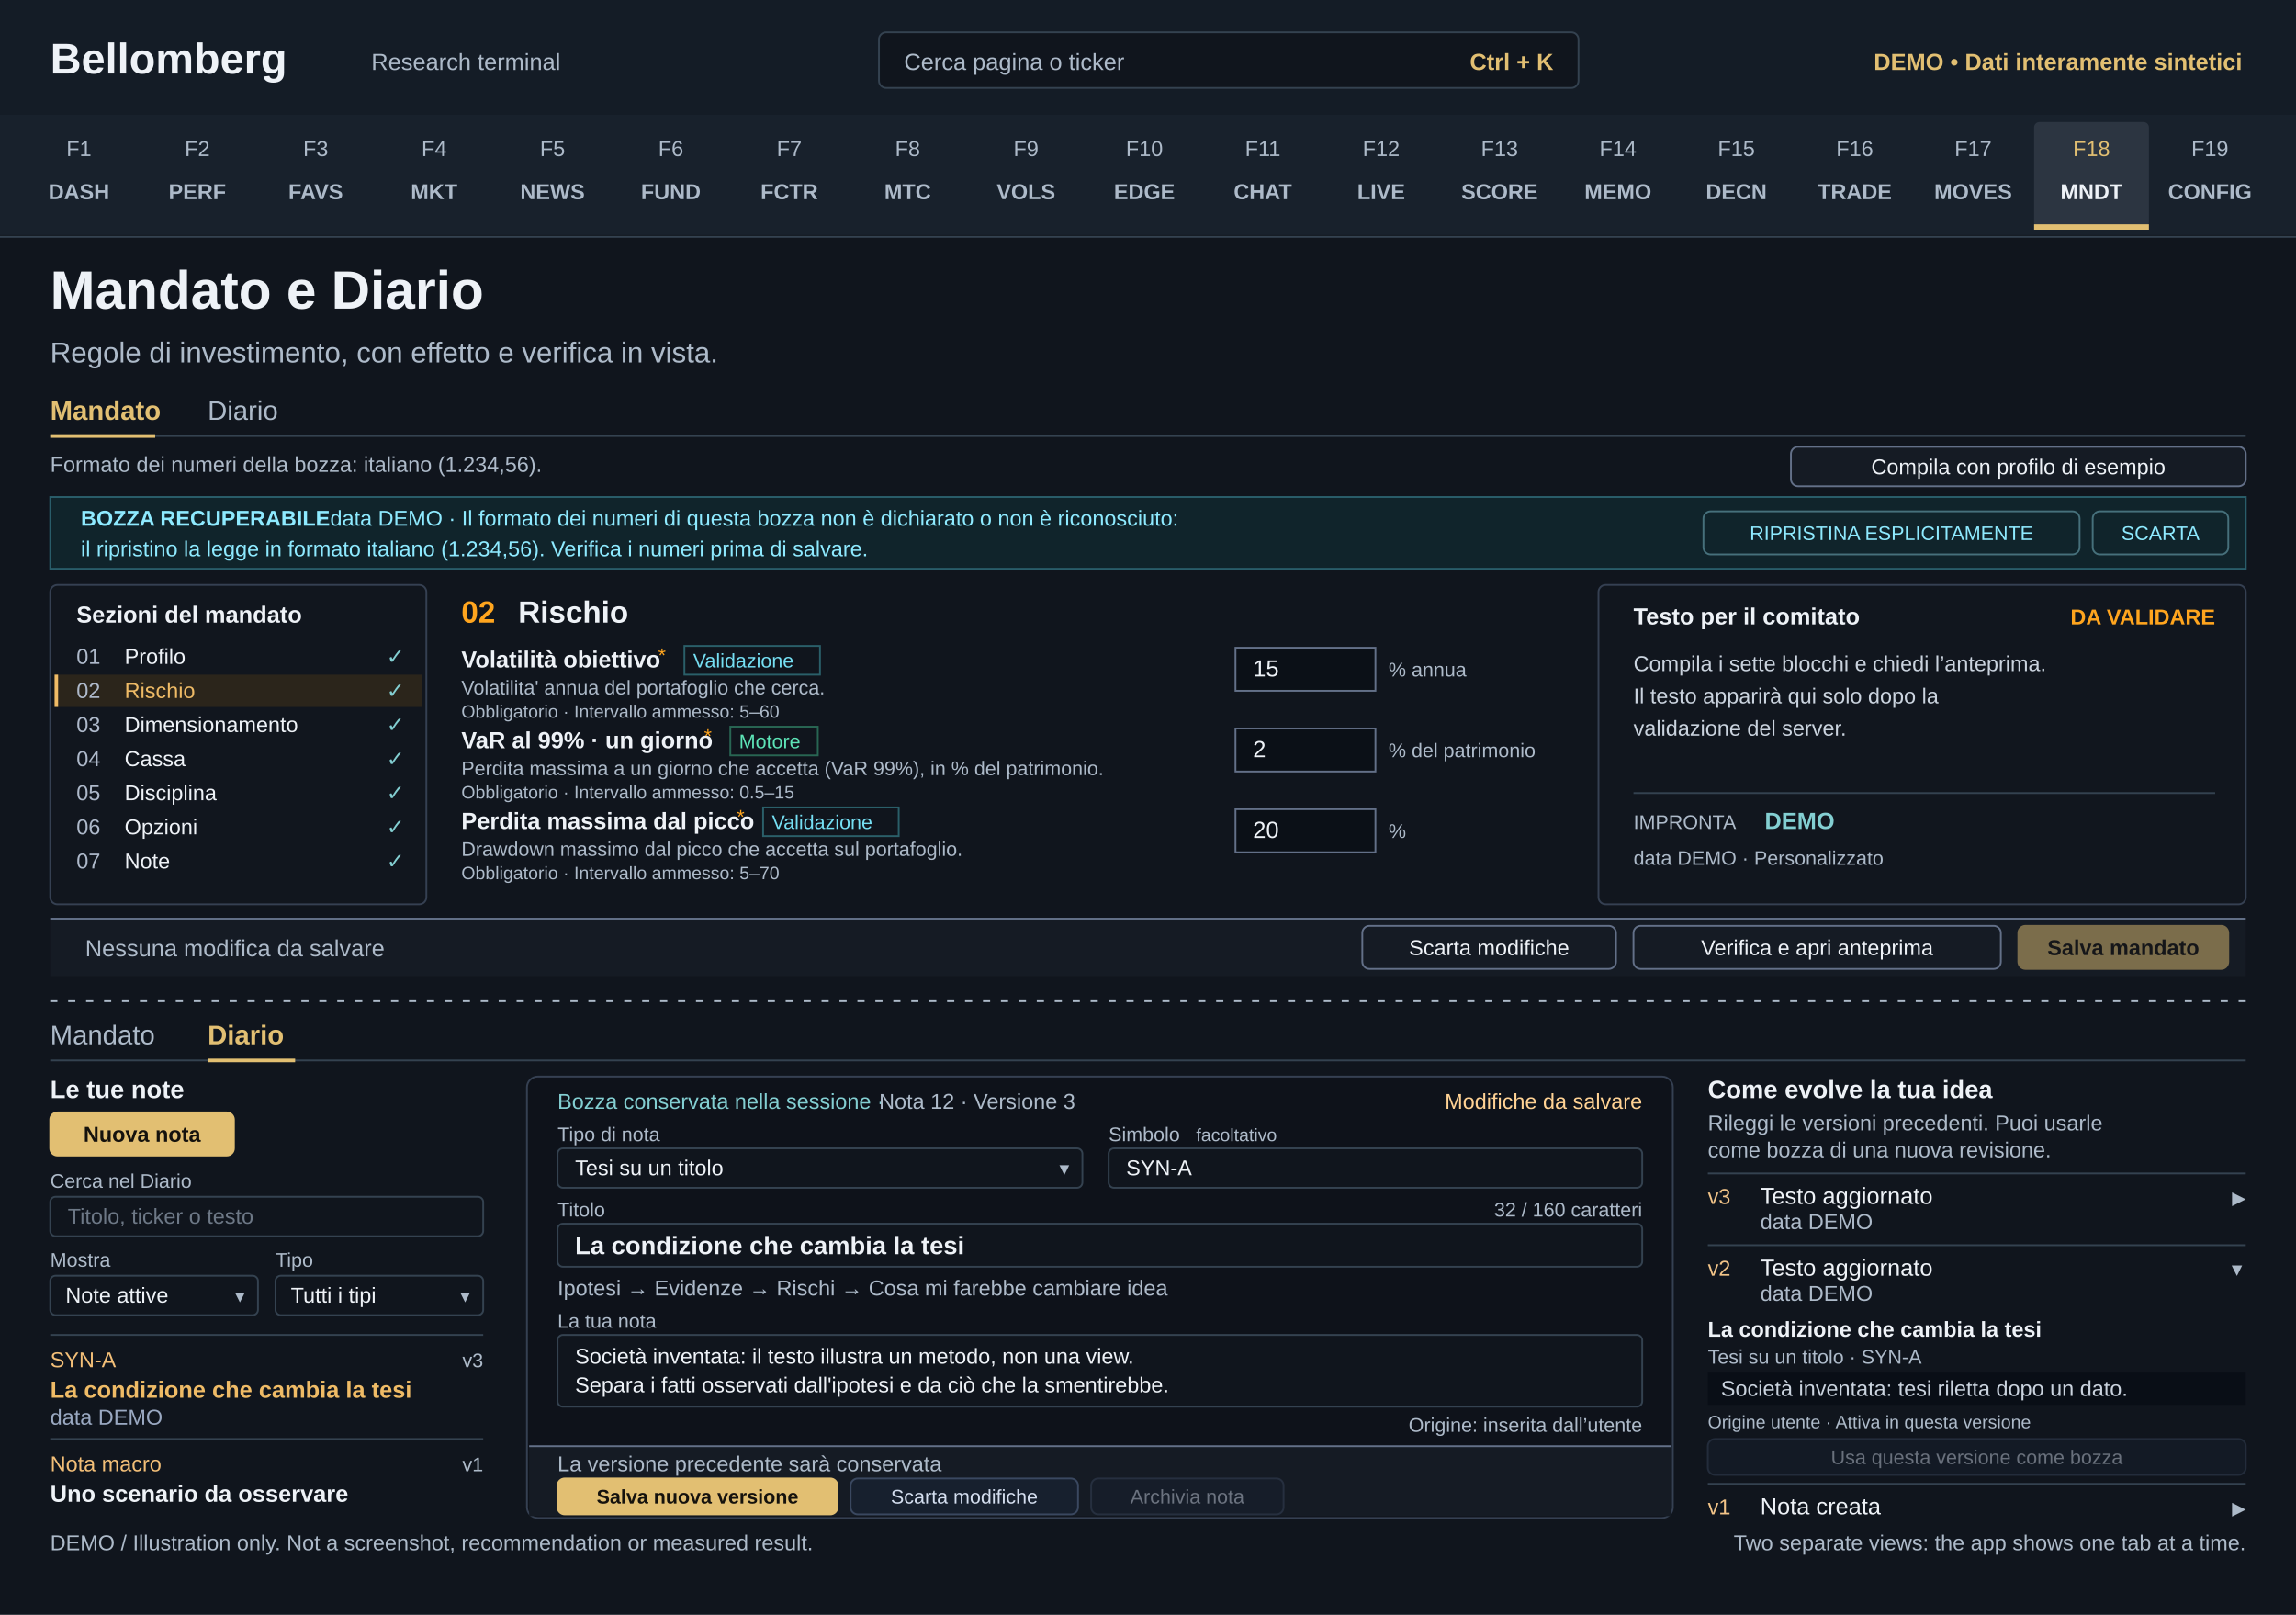
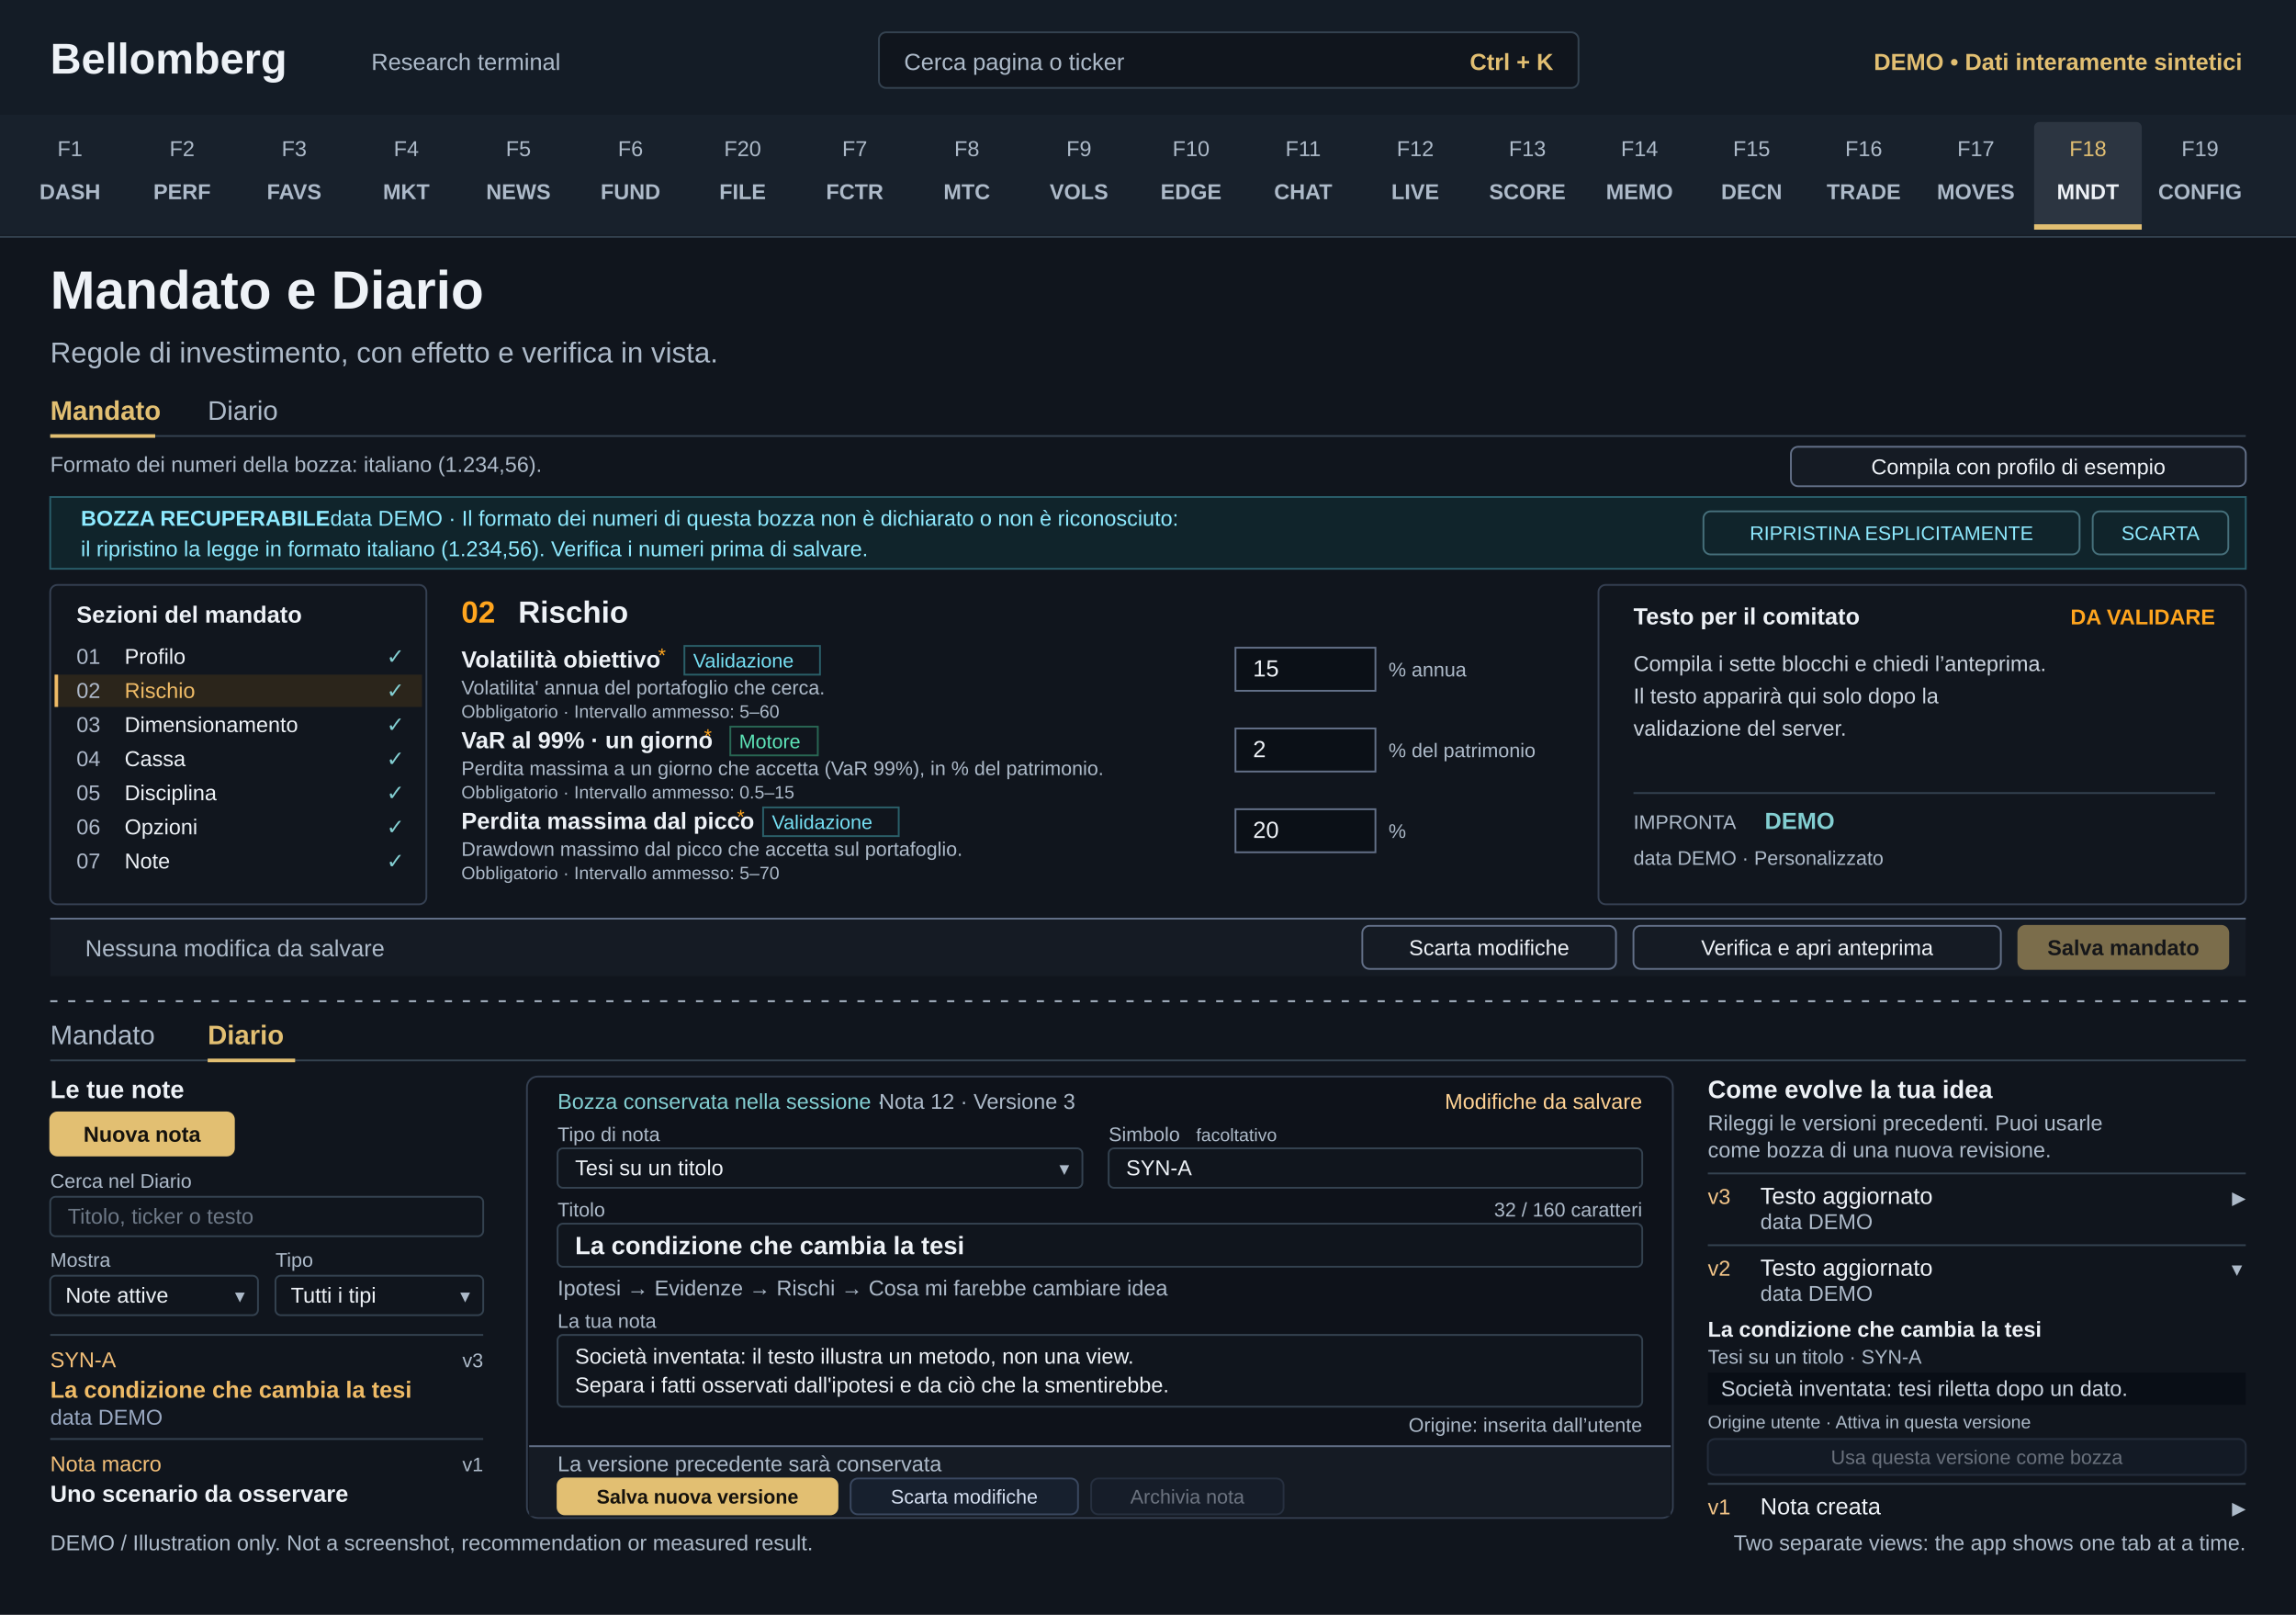
<svg xmlns="http://www.w3.org/2000/svg" width="1280" height="900" viewBox="0 0 1280 900" role="img" aria-labelledby="title desc">
  <style>text{font-family:Segoe UI,Arial,sans-serif} .mono{font-family:Consolas,monospace}</style>
  <rect x="0" y="0" width="1280" height="900" rx="0" fill="#10151d" />
  <rect x="0" y="0" width="1280" height="64" rx="0" fill="#141c26" />
  <text x="28" y="41" font-size="24" fill="#eef2f7" font-weight="650" text-anchor="start">Bellomberg</text>
  <text x="207" y="39" font-size="13" fill="#adbac9" font-weight="400" text-anchor="start">Research terminal</text>
  <rect x="490" y="18" width="390" height="31" rx="4" fill="#10151d" stroke="#344250" />
  <text x="504" y="39" font-size="13" fill="#adbac9" font-weight="400" text-anchor="start">Cerca pagina o ticker</text>
  <text x="866" y="39" font-size="13" fill="#e2bf72" font-weight="600" text-anchor="end">Ctrl + K</text>
  <text x="1250" y="39" font-size="13" fill="#e2bf72" font-weight="650" text-anchor="end">DEMO • Dati interamente sintetici</text>
  <rect x="0" y="64" width="1280" height="67" rx="0" fill="#18212c" />
-   <g id="navigation" aria-label="Navigation F1 to F19">
-     <text x="44" y="87" font-size="12" fill="#adbac9" font-weight="400" text-anchor="middle">F1</text>
-     <text x="44" y="111" font-size="12" fill="#adbac9" font-weight="600" text-anchor="middle">DASH</text>
-     <text x="110" y="87" font-size="12" fill="#adbac9" font-weight="400" text-anchor="middle">F2</text>
-     <text x="110" y="111" font-size="12" fill="#adbac9" font-weight="600" text-anchor="middle">PERF</text>
-     <text x="176" y="87" font-size="12" fill="#adbac9" font-weight="400" text-anchor="middle">F3</text>
-     <text x="176" y="111" font-size="12" fill="#adbac9" font-weight="600" text-anchor="middle">FAVS</text>
-     <text x="242" y="87" font-size="12" fill="#adbac9" font-weight="400" text-anchor="middle">F4</text>
-     <text x="242" y="111" font-size="12" fill="#adbac9" font-weight="600" text-anchor="middle">MKT</text>
-     <text x="308" y="87" font-size="12" fill="#adbac9" font-weight="400" text-anchor="middle">F5</text>
-     <text x="308" y="111" font-size="12" fill="#adbac9" font-weight="600" text-anchor="middle">NEWS</text>
-     <text x="374" y="87" font-size="12" fill="#adbac9" font-weight="400" text-anchor="middle">F6</text>
-     <text x="374" y="111" font-size="12" fill="#adbac9" font-weight="600" text-anchor="middle">FUND</text>
-     <text x="440" y="87" font-size="12" fill="#adbac9" font-weight="400" text-anchor="middle">F7</text>
-     <text x="440" y="111" font-size="12" fill="#adbac9" font-weight="600" text-anchor="middle">FCTR</text>
-     <text x="506" y="87" font-size="12" fill="#adbac9" font-weight="400" text-anchor="middle">F8</text>
-     <text x="506" y="111" font-size="12" fill="#adbac9" font-weight="600" text-anchor="middle">MTC</text>
-     <text x="572" y="87" font-size="12" fill="#adbac9" font-weight="400" text-anchor="middle">F9</text>
-     <text x="572" y="111" font-size="12" fill="#adbac9" font-weight="600" text-anchor="middle">VOLS</text>
-     <text x="638" y="87" font-size="12" fill="#adbac9" font-weight="400" text-anchor="middle">F10</text>
-     <text x="638" y="111" font-size="12" fill="#adbac9" font-weight="600" text-anchor="middle">EDGE</text>
-     <text x="704" y="87" font-size="12" fill="#adbac9" font-weight="400" text-anchor="middle">F11</text>
-     <text x="704" y="111" font-size="12" fill="#adbac9" font-weight="600" text-anchor="middle">CHAT</text>
-     <text x="770" y="87" font-size="12" fill="#adbac9" font-weight="400" text-anchor="middle">F12</text>
-     <text x="770" y="111" font-size="12" fill="#adbac9" font-weight="600" text-anchor="middle">LIVE</text>
-     <text x="836" y="87" font-size="12" fill="#adbac9" font-weight="400" text-anchor="middle">F13</text>
-     <text x="836" y="111" font-size="12" fill="#adbac9" font-weight="600" text-anchor="middle">SCORE</text>
-     <text x="902" y="87" font-size="12" fill="#adbac9" font-weight="400" text-anchor="middle">F14</text>
-     <text x="902" y="111" font-size="12" fill="#adbac9" font-weight="600" text-anchor="middle">MEMO</text>
-     <text x="968" y="87" font-size="12" fill="#adbac9" font-weight="400" text-anchor="middle">F15</text>
-     <text x="968" y="111" font-size="12" fill="#adbac9" font-weight="600" text-anchor="middle">DECN</text>
-     <text x="1034" y="87" font-size="12" fill="#adbac9" font-weight="400" text-anchor="middle">F16</text>
-     <text x="1034" y="111" font-size="12" fill="#adbac9" font-weight="600" text-anchor="middle">TRADE</text>
-     <text x="1100" y="87" font-size="12" fill="#adbac9" font-weight="400" text-anchor="middle">F17</text>
-     <text x="1100" y="111" font-size="12" fill="#adbac9" font-weight="600" text-anchor="middle">MOVES</text>
-     <rect x="1134" y="68" width="64" height="59" rx="3" fill="#2c3541" />
-     <rect x="1134" y="125" width="64" height="3" rx="0" fill="#e2bf72" />
-     <text x="1166" y="87" font-size="12" fill="#e2bf72" font-weight="400" text-anchor="middle">F18</text>
-     <text x="1166" y="111" font-size="12" fill="#eef2f7" font-weight="600" text-anchor="middle">MNDT</text>
-     <text x="1232" y="87" font-size="12" fill="#adbac9" font-weight="400" text-anchor="middle">F19</text>
-     <text x="1232" y="111" font-size="12" fill="#adbac9" font-weight="600" text-anchor="middle">CONFIG</text>
+   <g id="navigation" aria-label="Navigation F1 to F20">
+     <text x="39.0" y="87" font-size="12" fill="#adbac9" font-weight="400" text-anchor="middle">F1</text>
+     <text x="39.0" y="111" font-size="12" fill="#adbac9" font-weight="600" text-anchor="middle">DASH</text>
+     <text x="101.5" y="87" font-size="12" fill="#adbac9" font-weight="400" text-anchor="middle">F2</text>
+     <text x="101.5" y="111" font-size="12" fill="#adbac9" font-weight="600" text-anchor="middle">PERF</text>
+     <text x="164.0" y="87" font-size="12" fill="#adbac9" font-weight="400" text-anchor="middle">F3</text>
+     <text x="164.0" y="111" font-size="12" fill="#adbac9" font-weight="600" text-anchor="middle">FAVS</text>
+     <text x="226.5" y="87" font-size="12" fill="#adbac9" font-weight="400" text-anchor="middle">F4</text>
+     <text x="226.5" y="111" font-size="12" fill="#adbac9" font-weight="600" text-anchor="middle">MKT</text>
+     <text x="289.0" y="87" font-size="12" fill="#adbac9" font-weight="400" text-anchor="middle">F5</text>
+     <text x="289.0" y="111" font-size="12" fill="#adbac9" font-weight="600" text-anchor="middle">NEWS</text>
+     <text x="351.5" y="87" font-size="12" fill="#adbac9" font-weight="400" text-anchor="middle">F6</text>
+     <text x="351.5" y="111" font-size="12" fill="#adbac9" font-weight="600" text-anchor="middle">FUND</text>
+     <text x="414.0" y="87" font-size="12" fill="#adbac9" font-weight="400" text-anchor="middle">F20</text>
+     <text x="414.0" y="111" font-size="12" fill="#adbac9" font-weight="600" text-anchor="middle">FILE</text>
+     <text x="476.5" y="87" font-size="12" fill="#adbac9" font-weight="400" text-anchor="middle">F7</text>
+     <text x="476.5" y="111" font-size="12" fill="#adbac9" font-weight="600" text-anchor="middle">FCTR</text>
+     <text x="539.0" y="87" font-size="12" fill="#adbac9" font-weight="400" text-anchor="middle">F8</text>
+     <text x="539.0" y="111" font-size="12" fill="#adbac9" font-weight="600" text-anchor="middle">MTC</text>
+     <text x="601.5" y="87" font-size="12" fill="#adbac9" font-weight="400" text-anchor="middle">F9</text>
+     <text x="601.5" y="111" font-size="12" fill="#adbac9" font-weight="600" text-anchor="middle">VOLS</text>
+     <text x="664.0" y="87" font-size="12" fill="#adbac9" font-weight="400" text-anchor="middle">F10</text>
+     <text x="664.0" y="111" font-size="12" fill="#adbac9" font-weight="600" text-anchor="middle">EDGE</text>
+     <text x="726.5" y="87" font-size="12" fill="#adbac9" font-weight="400" text-anchor="middle">F11</text>
+     <text x="726.5" y="111" font-size="12" fill="#adbac9" font-weight="600" text-anchor="middle">CHAT</text>
+     <text x="789.0" y="87" font-size="12" fill="#adbac9" font-weight="400" text-anchor="middle">F12</text>
+     <text x="789.0" y="111" font-size="12" fill="#adbac9" font-weight="600" text-anchor="middle">LIVE</text>
+     <text x="851.5" y="87" font-size="12" fill="#adbac9" font-weight="400" text-anchor="middle">F13</text>
+     <text x="851.5" y="111" font-size="12" fill="#adbac9" font-weight="600" text-anchor="middle">SCORE</text>
+     <text x="914.0" y="87" font-size="12" fill="#adbac9" font-weight="400" text-anchor="middle">F14</text>
+     <text x="914.0" y="111" font-size="12" fill="#adbac9" font-weight="600" text-anchor="middle">MEMO</text>
+     <text x="976.5" y="87" font-size="12" fill="#adbac9" font-weight="400" text-anchor="middle">F15</text>
+     <text x="976.5" y="111" font-size="12" fill="#adbac9" font-weight="600" text-anchor="middle">DECN</text>
+     <text x="1039.0" y="87" font-size="12" fill="#adbac9" font-weight="400" text-anchor="middle">F16</text>
+     <text x="1039.0" y="111" font-size="12" fill="#adbac9" font-weight="600" text-anchor="middle">TRADE</text>
+     <text x="1101.5" y="87" font-size="12" fill="#adbac9" font-weight="400" text-anchor="middle">F17</text>
+     <text x="1101.5" y="111" font-size="12" fill="#adbac9" font-weight="600" text-anchor="middle">MOVES</text>
+     <rect x="1134.0" y="68" width="60" height="59" rx="3" fill="#2c3541" />
+     <rect x="1134.0" y="125" width="60" height="3" rx="0" fill="#e2bf72" />
+     <text x="1164.0" y="87" font-size="12" fill="#e2bf72" font-weight="400" text-anchor="middle">F18</text>
+     <text x="1164.0" y="111" font-size="12" fill="#eef2f7" font-weight="600" text-anchor="middle">MNDT</text>
+     <text x="1226.5" y="87" font-size="12" fill="#adbac9" font-weight="400" text-anchor="middle">F19</text>
+     <text x="1226.5" y="111" font-size="12" fill="#adbac9" font-weight="600" text-anchor="middle">CONFIG</text>
  </g>
  <line x1="0" y1="132" x2="1280" y2="132" stroke="#344250" stroke-width="1" />
  <text x="28.0" y="172" font-size="30" fill="#eef2f7" font-weight="650" text-anchor="start">Mandato e Diario</text>
  <text x="28.0" y="202" font-size="16" fill="#adbac9" font-weight="400" text-anchor="start">Regole di investimento, con effetto e verifica in vista.</text>
  <text x="28.0" y="864" font-size="12" fill="#adbac9" font-weight="400" text-anchor="start">DEMO  /  Illustration only. Not a screenshot, recommendation or measured result.</text>
  <text x="28.0" y="234" font-size="15" fill="#e2bf72" font-weight="600" text-anchor="start">Mandato</text>
  <text x="115.777" y="234" font-size="15" fill="#adbac9" font-weight="400" text-anchor="start">Diario</text>
  <line x1="28.0" y1="243" x2="1252.0" y2="243" stroke="#344250" stroke-width="1" />
  <line x1="28.0" y1="243" x2="86.518" y2="243" stroke="#e2bf72" stroke-width="2" />
  <text x="28.0" y="263" font-size="12" fill="#adbac9" font-weight="400" text-anchor="start">Formato dei numeri della bozza: italiano (1.234,56).</text>
  <rect x="998.422" y="249" width="253.578" height="22" rx="4" fill="#151b24" stroke="#637088" />
  <text x="1125.211" y="264.32" font-size="12" fill="#eef2f7" font-weight="400" text-anchor="middle">Compila con profilo di esempio</text>
  <rect x="28.0" y="277" width="1224.0" height="40" rx="0" fill="#10242b" stroke="#295d6a" />
  <text x="45.068" y="293" font-size="12" fill="#8eeaff" font-weight="700" text-anchor="start">BOZZA RECUPERABILE</text>
  <text x="176.733" y="293" font-size="12" fill="#8eeaff" font-weight="400" text-anchor="start">· data DEMO · Il formato dei numeri di questa bozza non è dichiarato o non è riconosciuto:</text>
  <text x="45.068" y="310" font-size="12" fill="#8eeaff" font-weight="400" text-anchor="start">il ripristino la legge in formato italiano (1.234,56). Verifica i numeri prima di salvare.</text>
  <rect x="949.657" y="285" width="209.689" height="24" rx="4" fill="#10242b" stroke="#46707b" />
  <text x="1054.502" y="300.96" font-size="11" fill="#8eeaff" font-weight="500" text-anchor="middle">RIPRISTINA ESPLICITAMENTE</text>
  <rect x="1166.661" y="285" width="75.586" height="24" rx="4" fill="#10242b" stroke="#46707b" />
  <text x="1204.454" y="300.96" font-size="11" fill="#8eeaff" font-weight="500" text-anchor="middle">SCARTA</text>
  <rect x="28.0" y="326" width="209.689" height="178" rx="4" fill="#11161e" stroke="#354052" />
  <text x="42.629" y="347" font-size="13" fill="#eef2f7" font-weight="600" text-anchor="start">Sezioni del mandato</text>
  <text x="42.629" y="370" font-size="12" fill="#aeb9ca" font-weight="400" text-anchor="start">01</text>
  <text x="69.45" y="370" font-size="12" fill="#eef2f7" font-weight="400" text-anchor="start">Profilo</text>
  <text x="225.498" y="370" font-size="12" fill="#83cfd2" font-weight="400" text-anchor="end">✓</text>
  <rect x="30.438" y="376" width="204.813" height="18" rx="0" fill="#2b251b" />
  <rect x="30.438" y="376" width="1.951" height="18" rx="0" fill="#efbb66" />
  <text x="42.629" y="389" font-size="12" fill="#aeb9ca" font-weight="400" text-anchor="start">02</text>
  <text x="69.45" y="389" font-size="12" fill="#efbb66" font-weight="400" text-anchor="start">Rischio</text>
  <text x="225.498" y="389" font-size="12" fill="#83cfd2" font-weight="400" text-anchor="end">✓</text>
  <text x="42.629" y="408" font-size="12" fill="#aeb9ca" font-weight="400" text-anchor="start">03</text>
  <text x="69.45" y="408" font-size="12" fill="#eef2f7" font-weight="400" text-anchor="start">Dimensionamento</text>
  <text x="225.498" y="408" font-size="12" fill="#83cfd2" font-weight="400" text-anchor="end">✓</text>
  <text x="42.629" y="427" font-size="12" fill="#aeb9ca" font-weight="400" text-anchor="start">04</text>
  <text x="69.45" y="427" font-size="12" fill="#eef2f7" font-weight="400" text-anchor="start">Cassa</text>
  <text x="225.498" y="427" font-size="12" fill="#83cfd2" font-weight="400" text-anchor="end">✓</text>
  <text x="42.629" y="446" font-size="12" fill="#aeb9ca" font-weight="400" text-anchor="start">05</text>
  <text x="69.45" y="446" font-size="12" fill="#eef2f7" font-weight="400" text-anchor="start">Disciplina</text>
  <text x="225.498" y="446" font-size="12" fill="#83cfd2" font-weight="400" text-anchor="end">✓</text>
  <text x="42.629" y="465" font-size="12" fill="#aeb9ca" font-weight="400" text-anchor="start">06</text>
  <text x="69.45" y="465" font-size="12" fill="#eef2f7" font-weight="400" text-anchor="start">Opzioni</text>
  <text x="225.498" y="465" font-size="12" fill="#83cfd2" font-weight="400" text-anchor="end">✓</text>
  <text x="42.629" y="484" font-size="12" fill="#aeb9ca" font-weight="400" text-anchor="start">07</text>
  <text x="69.45" y="484" font-size="12" fill="#eef2f7" font-weight="400" text-anchor="start">Note</text>
  <text x="225.498" y="484" font-size="12" fill="#83cfd2" font-weight="400" text-anchor="end">✓</text>
  <text x="257.195" y="347" font-size="17" fill="#ffa51e" font-weight="600" text-anchor="start">02</text>
  <text x="288.892" y="347" font-size="17" fill="#eef2f7" font-weight="600" text-anchor="start">Rischio</text>
  <text x="257.195" y="372" font-size="13" fill="#eef2f7" font-weight="600" text-anchor="start">Volatilità obiettivo</text>
  <text x="366.916" y="369" font-size="11" fill="#ffa51e" font-weight="400" text-anchor="start">*</text>
  <rect x="381.546" y="360" width="75.586" height="16" rx="0" fill="none" stroke="#2a5f69" />
  <text x="386.422" y="372" font-size="11" fill="#75dff3" font-weight="400" text-anchor="start">Validazione</text>
  <text x="257.195" y="387" font-size="11" fill="#adbac9" font-weight="400" text-anchor="start">Volatilita' annua del portafoglio che cerca.</text>
  <text x="257.195" y="400" font-size="10" fill="#adbac9" font-weight="400" text-anchor="start">Obbligatorio · Intervallo ammesso: 5–60</text>
  <rect x="688.765" y="361" width="78.024" height="24" rx="0" fill="#0b1017" stroke="#637088" />
  <text x="698.518" y="377" font-size="13" fill="#eef2f7" font-weight="400" text-anchor="start">15</text>
  <text x="774.104" y="377" font-size="11" fill="#adbac9" font-weight="400" text-anchor="start">% annua</text>
  <text x="257.195" y="417" font-size="13" fill="#eef2f7" font-weight="600" text-anchor="start">VaR al 99% · un giorno</text>
  <text x="392.518" y="414" font-size="11" fill="#ffa51e" font-weight="400" text-anchor="start">*</text>
  <rect x="407.147" y="405" width="48.765" height="16" rx="0" fill="none" stroke="#286653" />
  <text x="412.024" y="417" font-size="11" fill="#5de4b7" font-weight="400" text-anchor="start">Motore</text>
  <text x="257.195" y="432" font-size="11" fill="#adbac9" font-weight="400" text-anchor="start">Perdita massima a un giorno che accetta (VaR 99%), in % del patrimonio.</text>
  <text x="257.195" y="445" font-size="10" fill="#adbac9" font-weight="400" text-anchor="start">Obbligatorio · Intervallo ammesso: 0.5–15</text>
  <rect x="688.765" y="406" width="78.024" height="24" rx="0" fill="#0b1017" stroke="#637088" />
  <text x="698.518" y="422" font-size="13" fill="#eef2f7" font-weight="400" text-anchor="start">2</text>
  <text x="774.104" y="422" font-size="11" fill="#adbac9" font-weight="400" text-anchor="start">% del patrimonio</text>
  <text x="257.195" y="462" font-size="13" fill="#eef2f7" font-weight="600" text-anchor="start">Perdita massima dal picco</text>
  <text x="410.805" y="459" font-size="11" fill="#ffa51e" font-weight="400" text-anchor="start">*</text>
  <rect x="425.434" y="450" width="75.586" height="16" rx="0" fill="none" stroke="#2a5f69" />
  <text x="430.311" y="462" font-size="11" fill="#75dff3" font-weight="400" text-anchor="start">Validazione</text>
  <text x="257.195" y="477" font-size="11" fill="#adbac9" font-weight="400" text-anchor="start">Drawdown massimo dal picco che accetta sul portafoglio.</text>
  <text x="257.195" y="490" font-size="10" fill="#adbac9" font-weight="400" text-anchor="start">Obbligatorio · Intervallo ammesso: 5–70</text>
  <rect x="688.765" y="451" width="78.024" height="24" rx="0" fill="#0b1017" stroke="#637088" />
  <text x="698.518" y="467" font-size="13" fill="#eef2f7" font-weight="400" text-anchor="start">20</text>
  <text x="774.104" y="467" font-size="11" fill="#adbac9" font-weight="400" text-anchor="start">%</text>
  <rect x="891.139" y="326" width="360.861" height="178" rx="4" fill="#11161e" stroke="#354052" />
  <text x="910.645" y="348" font-size="13" fill="#eef2f7" font-weight="600" text-anchor="start">Testo per il comitato</text>
  <text x="1234.932" y="348" font-size="12" fill="#ffa51e" font-weight="600" text-anchor="end">DA VALIDARE</text>
  <text x="910.645" y="374" font-size="12" fill="#cad3de" font-weight="400" text-anchor="start">Compila i sette blocchi e chiedi l’anteprima.</text>
  <text x="910.645" y="392" font-size="12" fill="#cad3de" font-weight="400" text-anchor="start">Il testo apparirà qui solo dopo la</text>
  <text x="910.645" y="410" font-size="12" fill="#cad3de" font-weight="400" text-anchor="start">validazione del server.</text>
  <line x1="910.645" y1="442" x2="1234.932" y2="442" stroke="#344250" stroke-width="1" />
  <text x="910.645" y="462" font-size="11" fill="#adbac9" font-weight="400" text-anchor="start">IMPRONTA</text>
  <text x="983.793" y="462" font-size="13" fill="#83cfd2" font-weight="600" text-anchor="start">DEMO</text>
  <text x="910.645" y="482" font-size="11" fill="#adbac9" font-weight="400" text-anchor="start">data DEMO · Personalizzato</text>
  <rect x="28.0" y="512" width="1224.0" height="32" rx="0" fill="#151b24" />
  <line x1="28.0" y1="512" x2="1252.0" y2="512" stroke="#637088" stroke-width="1" />
  <text x="47.506" y="533" font-size="13" fill="#adbac9" font-weight="400" text-anchor="start">Nessuna modifica da salvare</text>
  <rect x="759.474" y="516" width="141.418" height="24" rx="4" fill="#151b24" stroke="#637088" />
  <text x="830.183" y="532.32" font-size="12" fill="#eef2f7" font-weight="400" text-anchor="middle">Scarta modifiche</text>
  <rect x="910.645" y="516" width="204.813" height="24" rx="4" fill="#151b24" stroke="#637088" />
  <text x="1013.052" y="532.32" font-size="12" fill="#eef2f7" font-weight="400" text-anchor="middle">Verifica e apri anteprima</text>
  <g opacity="0.5">
    <rect x="1125.211" y="516" width="117.036" height="24" rx="4" fill="#e2bf72" stroke="#e2bf72" />
    <text x="1183.729" y="532.32" font-size="12" fill="#15120d" font-weight="600" text-anchor="middle">Salva mandato</text>
  </g>
  <line x1="28.0" y1="558" x2="1252.0" y2="558" stroke="#adbac9" stroke-width="1" stroke-dasharray="4 6" />
  <text x="28.0" y="582" font-size="15" fill="#adbac9" font-weight="400" text-anchor="start">Mandato</text>
  <text x="115.777" y="582" font-size="15" fill="#e2bf72" font-weight="600" text-anchor="start">Diario</text>
  <line x1="28.0" y1="591" x2="1252.0" y2="591" stroke="#344250" stroke-width="1" />
  <line x1="115.777" y1="591" x2="164.542" y2="591" stroke="#e2bf72" stroke-width="2" />
  <text x="28.0" y="612" font-size="14" fill="#eef2f7" font-weight="600" text-anchor="start">Le tue note</text>
  <rect x="28.0" y="620" width="102.406" height="24" rx="4" fill="#e2bf72" stroke="#e2bf72" />
  <text x="79.203" y="636.32" font-size="12" fill="#15120d" font-weight="600" text-anchor="middle">Nuova nota</text>
  <text x="28.0" y="662" font-size="11" fill="#adbac9" font-weight="400" text-anchor="start">Cerca nel Diario</text>
  <rect x="28.0" y="667" width="241.386" height="22" rx="3" fill="#10151d" stroke="#344250" />
  <text x="37.753" y="682" font-size="12" fill="#6d7886" font-weight="400" text-anchor="start">Titolo, ticker o testo</text>
  <text x="28.0" y="706" font-size="11" fill="#adbac9" font-weight="400" text-anchor="start">Mostra</text>
  <rect x="28.0" y="711" width="115.817" height="22" rx="3" fill="#10151d" stroke="#344250" />
  <text x="36.534" y="726" font-size="12" fill="#eef2f7" font-weight="400" text-anchor="start">Note attive</text>
  <text x="136.502" y="726" font-size="11" fill="#adbac9" font-weight="400" text-anchor="end">▾</text>
  <text x="153.57" y="706" font-size="11" fill="#adbac9" font-weight="400" text-anchor="start">Tipo</text>
  <rect x="153.57" y="711" width="115.817" height="22" rx="3" fill="#10151d" stroke="#344250" />
  <text x="162.104" y="726" font-size="12" fill="#eef2f7" font-weight="400" text-anchor="start">Tutti i tipi</text>
  <text x="262.072" y="726" font-size="11" fill="#adbac9" font-weight="400" text-anchor="end">▾</text>
  <line x1="28.0" y1="744" x2="269.386" y2="744" stroke="#344250" stroke-width="1" />
  <text x="28.0" y="762" font-size="12" fill="#f3bf78" font-weight="400" text-anchor="start">SYN-A</text>
  <text x="269.386" y="762" font-size="11" fill="#adbac9" font-weight="400" text-anchor="end">v3</text>
  <text x="28.0" y="779" font-size="13" fill="#efbb66" font-weight="600" text-anchor="start">La condizione che cambia la tesi</text>
  <text x="28.0" y="794" font-size="12" fill="#9aa9c2" font-weight="400" text-anchor="start">data DEMO</text>
  <line x1="28.0" y1="802" x2="269.386" y2="802" stroke="#344250" stroke-width="1" />
  <text x="28.0" y="820" font-size="12" fill="#f3bf78" font-weight="400" text-anchor="start">Nota macro</text>
  <text x="269.386" y="820" font-size="11" fill="#adbac9" font-weight="400" text-anchor="end">v1</text>
  <text x="28.0" y="837" font-size="13" fill="#eef2f7" font-weight="600" text-anchor="start">Uno scenario da osservare</text>
  <rect x="293.769" y="600" width="638.821" height="246" rx="6" fill="#0e121a" stroke="#354052" />
  <text x="310.837" y="618" font-size="12" fill="#83cfd2" font-weight="400" text-anchor="start">Bozza conservata nella sessione ·</text>
  <text x="490.048" y="618" font-size="12" fill="#adbac9" font-weight="400" text-anchor="start">Nota 12 · Versione 3</text>
  <text x="915.522" y="618" font-size="12" fill="#ffd294" font-weight="400" text-anchor="end">Modifiche da salvare</text>
  <text x="310.837" y="636" font-size="11" fill="#adbac9" font-weight="400" text-anchor="start">Tipo di nota</text>
  <rect x="310.837" y="640" width="292.59" height="22" rx="3" fill="#10151d" stroke="#344250" />
  <text x="320.59" y="655" font-size="12" fill="#eef2f7" font-weight="400" text-anchor="start">Tesi su un titolo</text>
  <text x="596.112" y="655" font-size="11" fill="#adbac9" font-weight="400" text-anchor="end">▾</text>
  <text x="618.056" y="636" font-size="11" fill="#adbac9" font-weight="400" text-anchor="start">Simbolo</text>
  <text x="666.821" y="636" font-size="10" fill="#adbac9" font-weight="400" text-anchor="start">facoltativo</text>
  <rect x="618.056" y="640" width="297.466" height="22" rx="3" fill="#10151d" stroke="#344250" />
  <text x="627.809" y="655" font-size="12" fill="#eef2f7" font-weight="400" text-anchor="start">SYN-A</text>
  <text x="310.837" y="678" font-size="11" fill="#adbac9" font-weight="400" text-anchor="start">Titolo</text>
  <text x="915.522" y="678" font-size="11" fill="#adbac9" font-weight="400" text-anchor="end">32 / 160 caratteri</text>
  <rect x="310.837" y="682" width="604.685" height="24" rx="3" fill="#10151d" stroke="#344250" />
  <text x="320.59" y="699" font-size="14" fill="#eef2f7" font-weight="600" text-anchor="start">La condizione che cambia la tesi</text>
  <text x="310.837" y="722" font-size="12" fill="#adbac9" font-weight="400" text-anchor="start">Ipotesi → Evidenze → Rischi → Cosa mi farebbe cambiare idea</text>
  <text x="310.837" y="740" font-size="11" fill="#adbac9" font-weight="400" text-anchor="start">La tua nota</text>
  <rect x="310.837" y="744" width="604.685" height="40" rx="3" fill="#10151d" stroke="#344250" />
  <text x="320.59" y="760" font-size="12" fill="#eef2f7" font-weight="400" text-anchor="start">Società inventata: il testo illustra un metodo, non una view.</text>
  <text x="320.59" y="776" font-size="12" fill="#eef2f7" font-weight="400" text-anchor="start">Separa i fatti osservati dall'ipotesi e da ciò che la smentirebbe.</text>
  <text x="915.522" y="798" font-size="11" fill="#adbac9" font-weight="400" text-anchor="end">Origine: inserita dall’utente</text>
  <rect x="294.988" y="806" width="636.382" height="39" rx="0" fill="#151b24" />
  <line x1="294.988" y1="806" x2="931.371" y2="806" stroke="#637088" stroke-width="1" />
  <text x="310.837" y="820" font-size="12" fill="#adbac9" font-weight="400" text-anchor="start">La versione precedente sarà conservata</text>
  <rect x="310.837" y="824" width="156.048" height="20" rx="4" fill="#e2bf72" stroke="#e2bf72" />
  <text x="388.861" y="837.96" font-size="11" fill="#15120d" font-weight="600" text-anchor="middle">Salva nuova versione</text>
  <rect x="474.199" y="824" width="126.789" height="20" rx="4" fill="#17202e" stroke="#3a4860" />
  <text x="537.594" y="837.96" font-size="11" fill="#d4deef" font-weight="500" text-anchor="middle">Scarta modifiche</text>
  <g opacity="0.45">
    <rect x="608.303" y="824" width="107.283" height="20" rx="4" fill="#17202e" stroke="#3a4860" />
    <text x="661.944" y="837.96" font-size="11" fill="#d4deef" font-weight="500" text-anchor="middle">Archivia nota</text>
  </g>
  <text x="952.096" y="612" font-size="14" fill="#eef2f7" font-weight="600" text-anchor="start">Come evolve la tua idea</text>
  <text x="952.096" y="630" font-size="12" fill="#adbac9" font-weight="400" text-anchor="start">Rileggi le versioni precedenti. Puoi usarle</text>
  <text x="952.096" y="645" font-size="12" fill="#adbac9" font-weight="400" text-anchor="start">come bozza di una nuova revisione.</text>
  <line x1="952.096" y1="654" x2="1252.0" y2="654" stroke="#344250" stroke-width="1" />
  <text x="952.096" y="671" font-size="12" fill="#f2c488" font-weight="400" text-anchor="start">v3</text>
  <text x="981.355" y="671" font-size="13" fill="#eef2f7" font-weight="400" text-anchor="start">Testo aggiornato</text>
  <text x="1252.0" y="671" font-size="10" fill="#adbac9" font-weight="400" text-anchor="end">▶</text>
  <text x="981.355" y="685" font-size="12" fill="#adbac9" font-weight="400" text-anchor="start">data DEMO</text>
  <line x1="952.096" y1="694" x2="1252.0" y2="694" stroke="#344250" stroke-width="1" />
  <text x="952.096" y="711" font-size="12" fill="#f2c488" font-weight="400" text-anchor="start">v2</text>
  <text x="981.355" y="711" font-size="13" fill="#eef2f7" font-weight="400" text-anchor="start">Testo aggiornato</text>
  <text x="1252.0" y="711" font-size="10" fill="#adbac9" font-weight="400" text-anchor="end">▼</text>
  <text x="981.355" y="725" font-size="12" fill="#adbac9" font-weight="400" text-anchor="start">data DEMO</text>
  <line x1="952.096" y1="827" x2="1252.0" y2="827" stroke="#344250" stroke-width="1" />
  <text x="952.096" y="844" font-size="12" fill="#f2c488" font-weight="400" text-anchor="start">v1</text>
  <text x="981.355" y="844" font-size="13" fill="#eef2f7" font-weight="400" text-anchor="start">Nota creata</text>
  <text x="1252.0" y="844" font-size="10" fill="#adbac9" font-weight="400" text-anchor="end">▶</text>
  <text x="952.096" y="745" font-size="12" fill="#eef2f7" font-weight="600" text-anchor="start">La condizione che cambia la tesi</text>
  <text x="952.096" y="760" font-size="11" fill="#adbac9" font-weight="400" text-anchor="start">Tesi su un titolo · SYN-A</text>
  <rect x="952.096" y="765" width="299.904" height="18" rx="0" fill="#090e16" />
  <text x="959.41" y="778" font-size="12" fill="#cad3de" font-weight="400" text-anchor="start">Società inventata: tesi riletta dopo un dato.</text>
  <text x="952.096" y="796" font-size="10" fill="#adbac9" font-weight="400" text-anchor="start">Origine utente · Attiva in questa versione</text>
  <g opacity="0.45">
    <rect x="952.096" y="802" width="299.904" height="20" rx="4" fill="#17202e" stroke="#3a4860" />
    <text x="1102.048" y="815.96" font-size="11" fill="#d4deef" font-weight="500" text-anchor="middle">Usa questa versione come bozza</text>
  </g>
  <text x="1252.0" y="864" font-size="12" fill="#adbac9" font-weight="400" text-anchor="end">Two separate views: the app shows one tab at a time.</text>
</svg>
